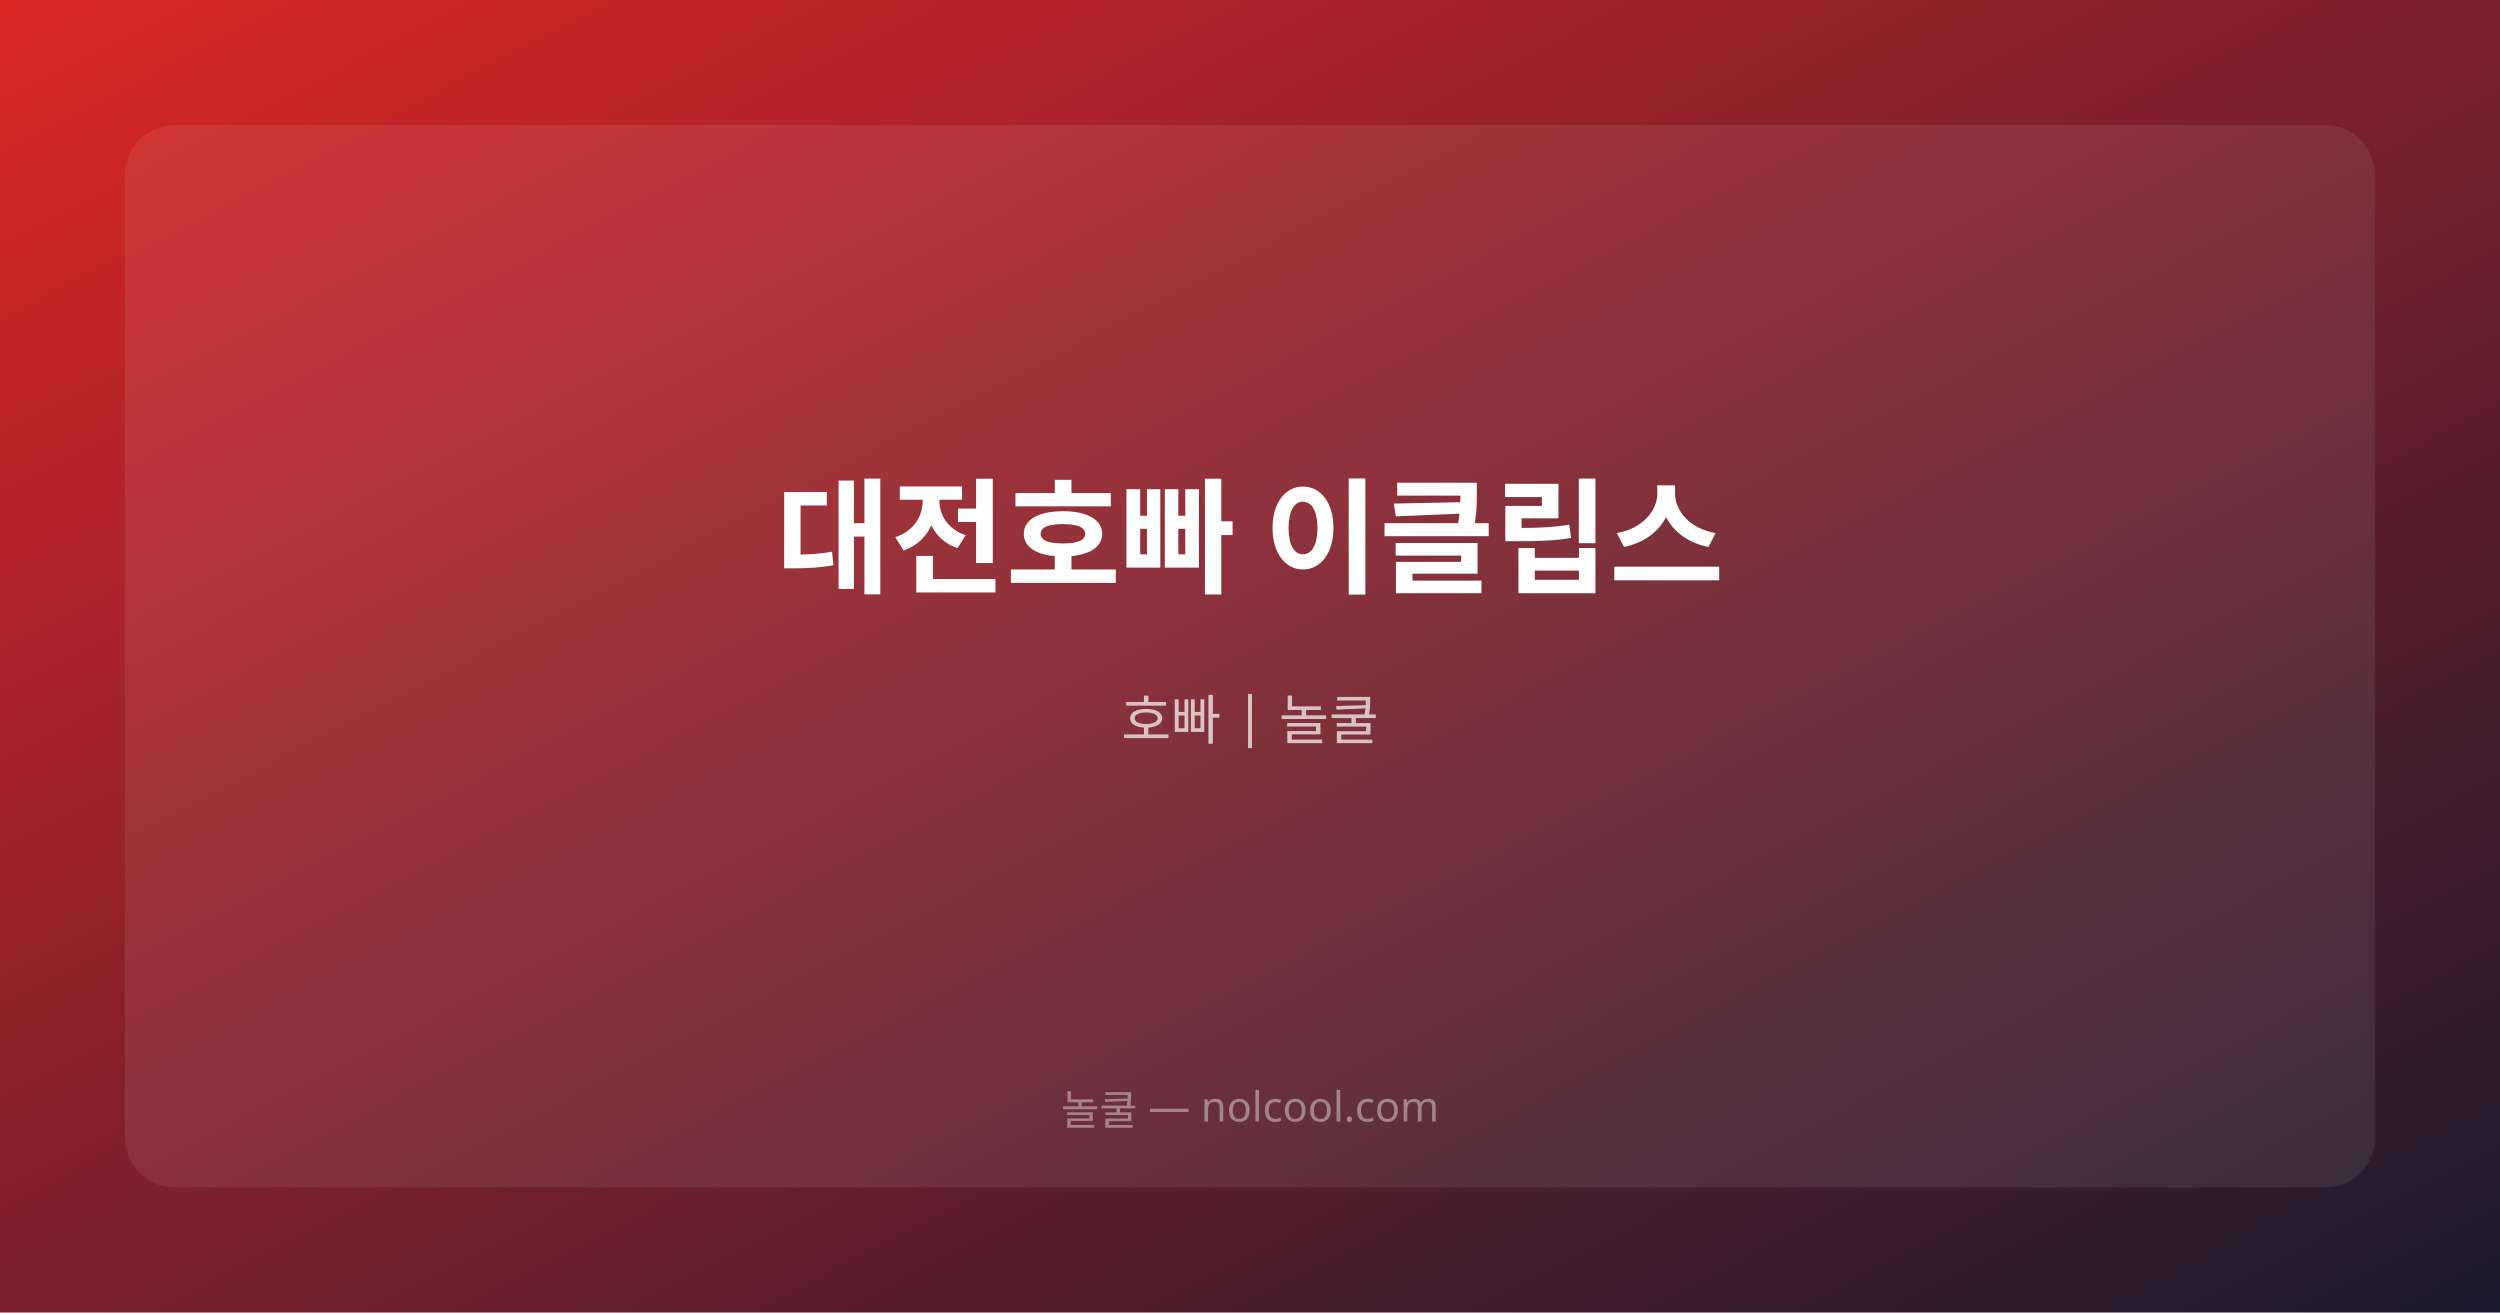
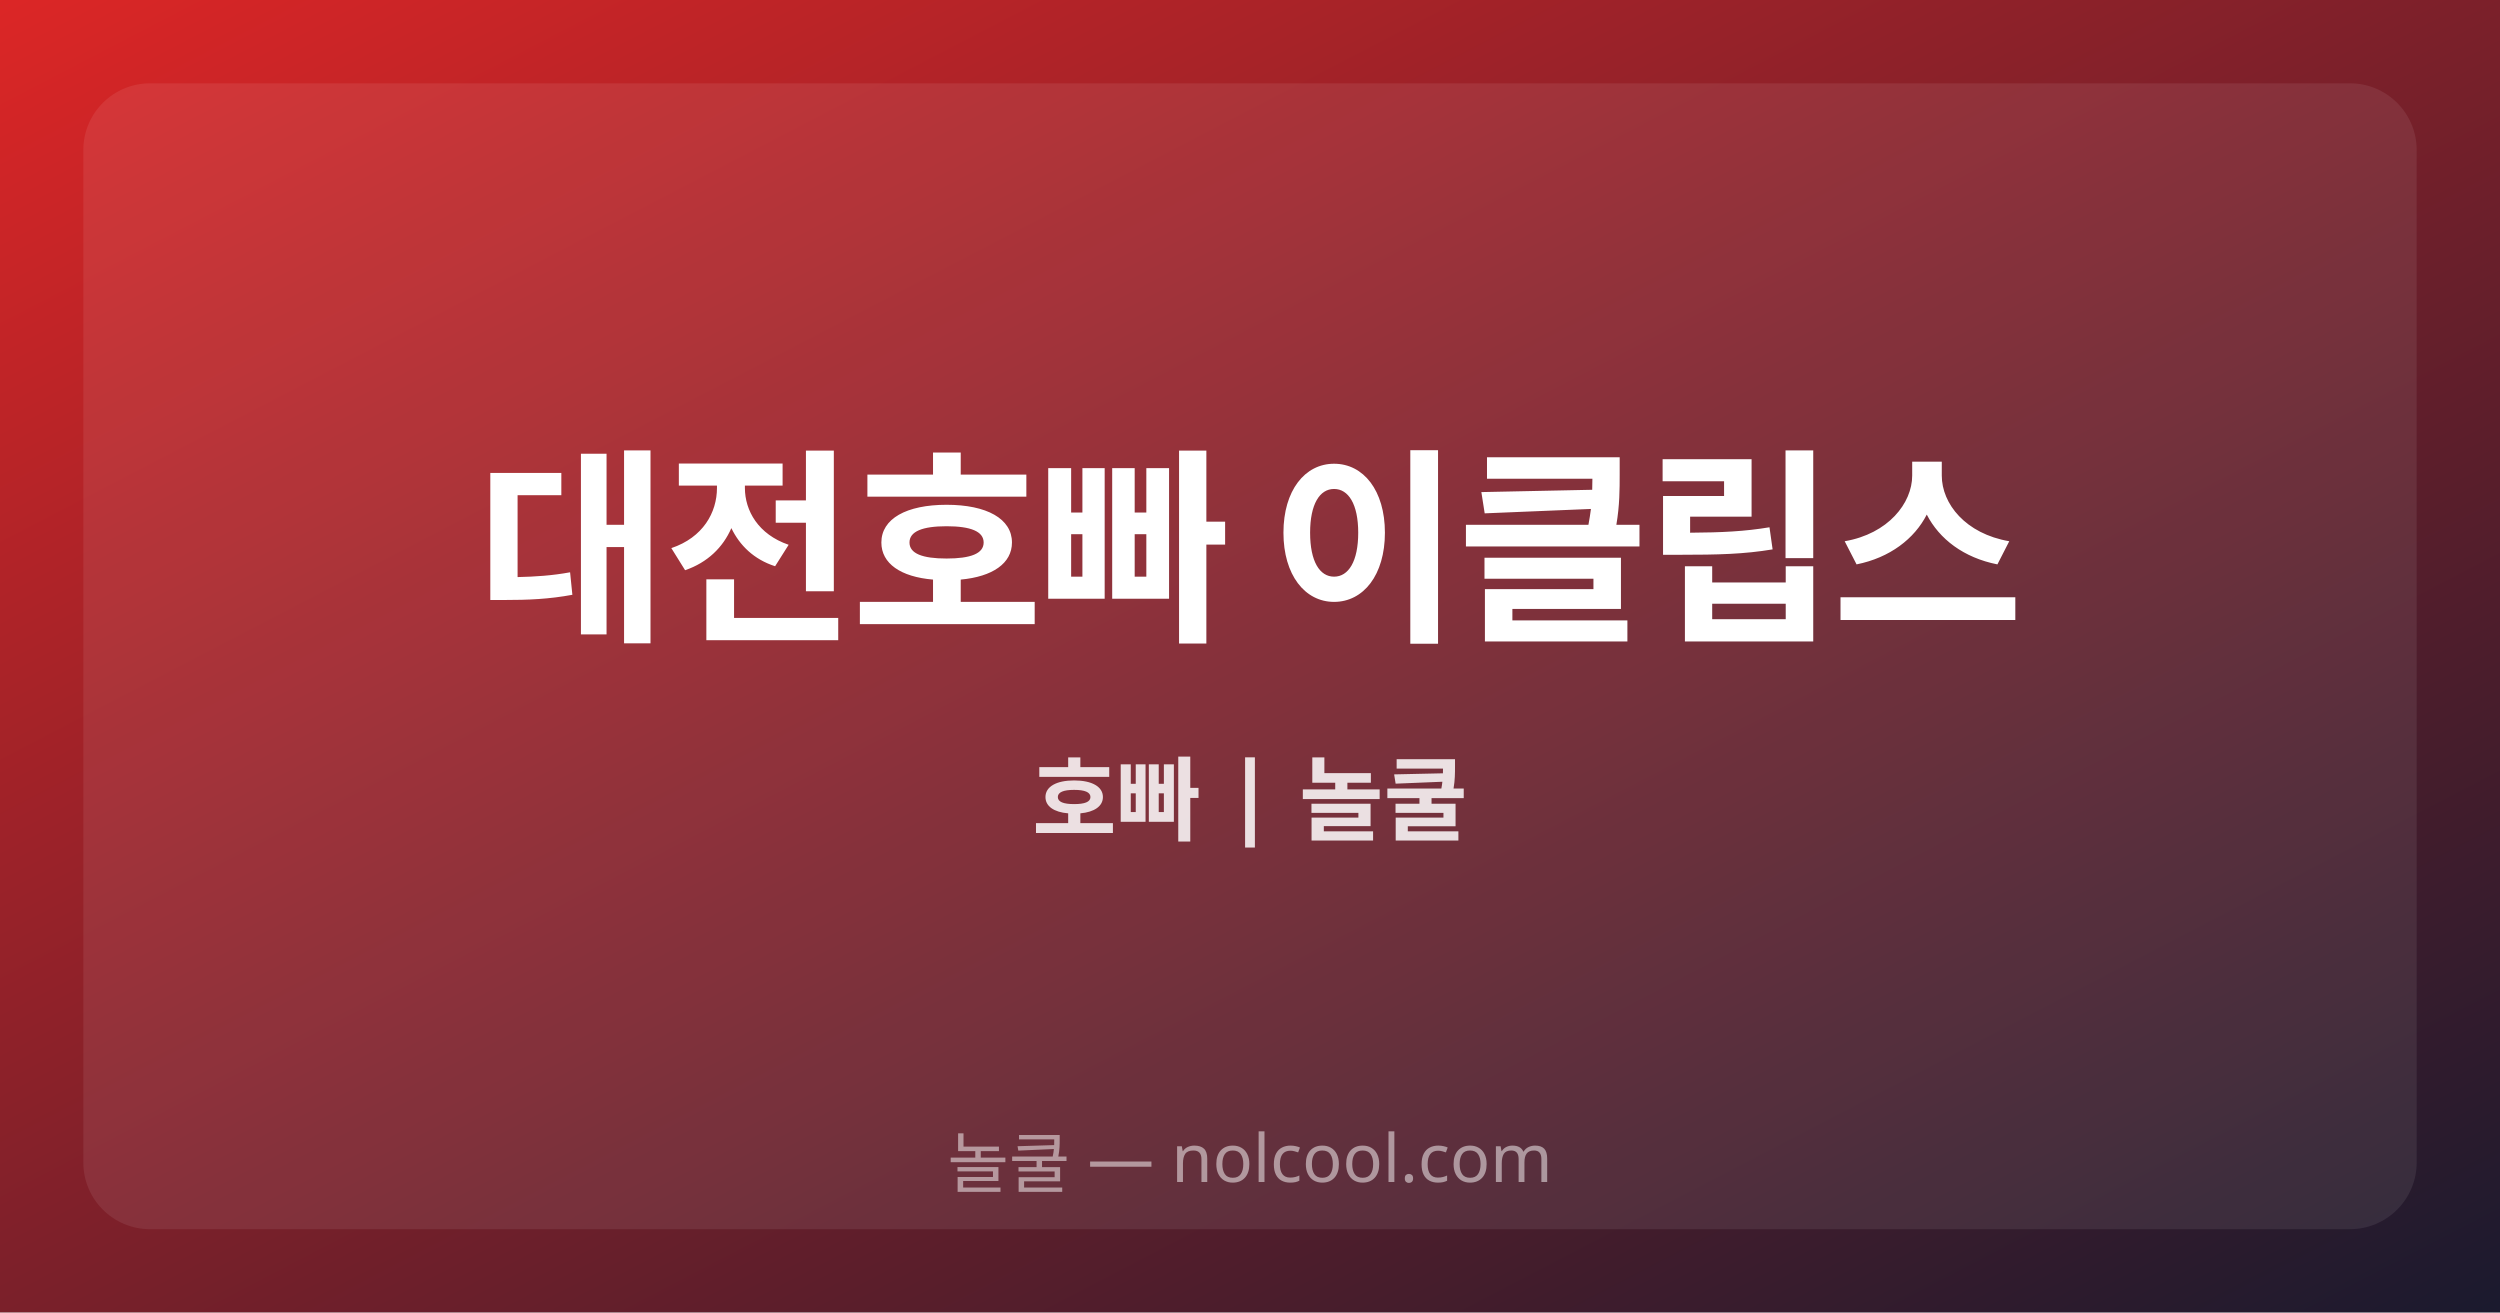
<svg xmlns="http://www.w3.org/2000/svg" width="1200" height="630" viewBox="0 0 1200 630">
  <defs>
    <linearGradient id="bg" x1="0%" y1="0%" x2="100%" y2="100%">
      <stop offset="0%" style="stop-color:#DC2626;stop-opacity:1" />
      <stop offset="100%" style="stop-color:#1a1a2e;stop-opacity:1" />
    </linearGradient>
  </defs>
  <rect width="1200" height="630" fill="url(#bg)" />
-   <rect x="60" y="60" width="1080" height="510" rx="24" fill="rgba(255,255,255,0.08)" />
-   <text x="600" y="280" text-anchor="middle" font-family="sans-serif" font-size="60" font-weight="bold" fill="white">대전호빠 이클립스</text>
-   <text x="600" y="355" text-anchor="middle" font-family="sans-serif" font-size="26" fill="rgba(255,255,255,0.7)">호빠 | 놀쿨</text>
-   <text x="600" y="540" text-anchor="middle" font-family="sans-serif" font-size="20" fill="rgba(255,255,255,0.4)">놀쿨 — nolcool.com</text>
+   <rect x="40" y="40" width="1120" height="550" rx="32" fill="rgba(255,255,255,0.08)" />
+   <text x="600" y="300" text-anchor="middle" font-family="sans-serif" font-size="100" font-weight="900" fill="white" letter-spacing="-0.02em">대전호빠 이클립스</text>
+   <text x="600" y="400" text-anchor="middle" font-family="sans-serif" font-size="44" font-weight="600" fill="rgba(255,255,255,0.85)">호빠 | 놀쿨</text>
+   <text x="600" y="570" text-anchor="middle" font-family="sans-serif" font-size="32" font-weight="500" fill="rgba(255,255,255,0.5)">놀쿨 — nolcool.com</text>
</svg>
